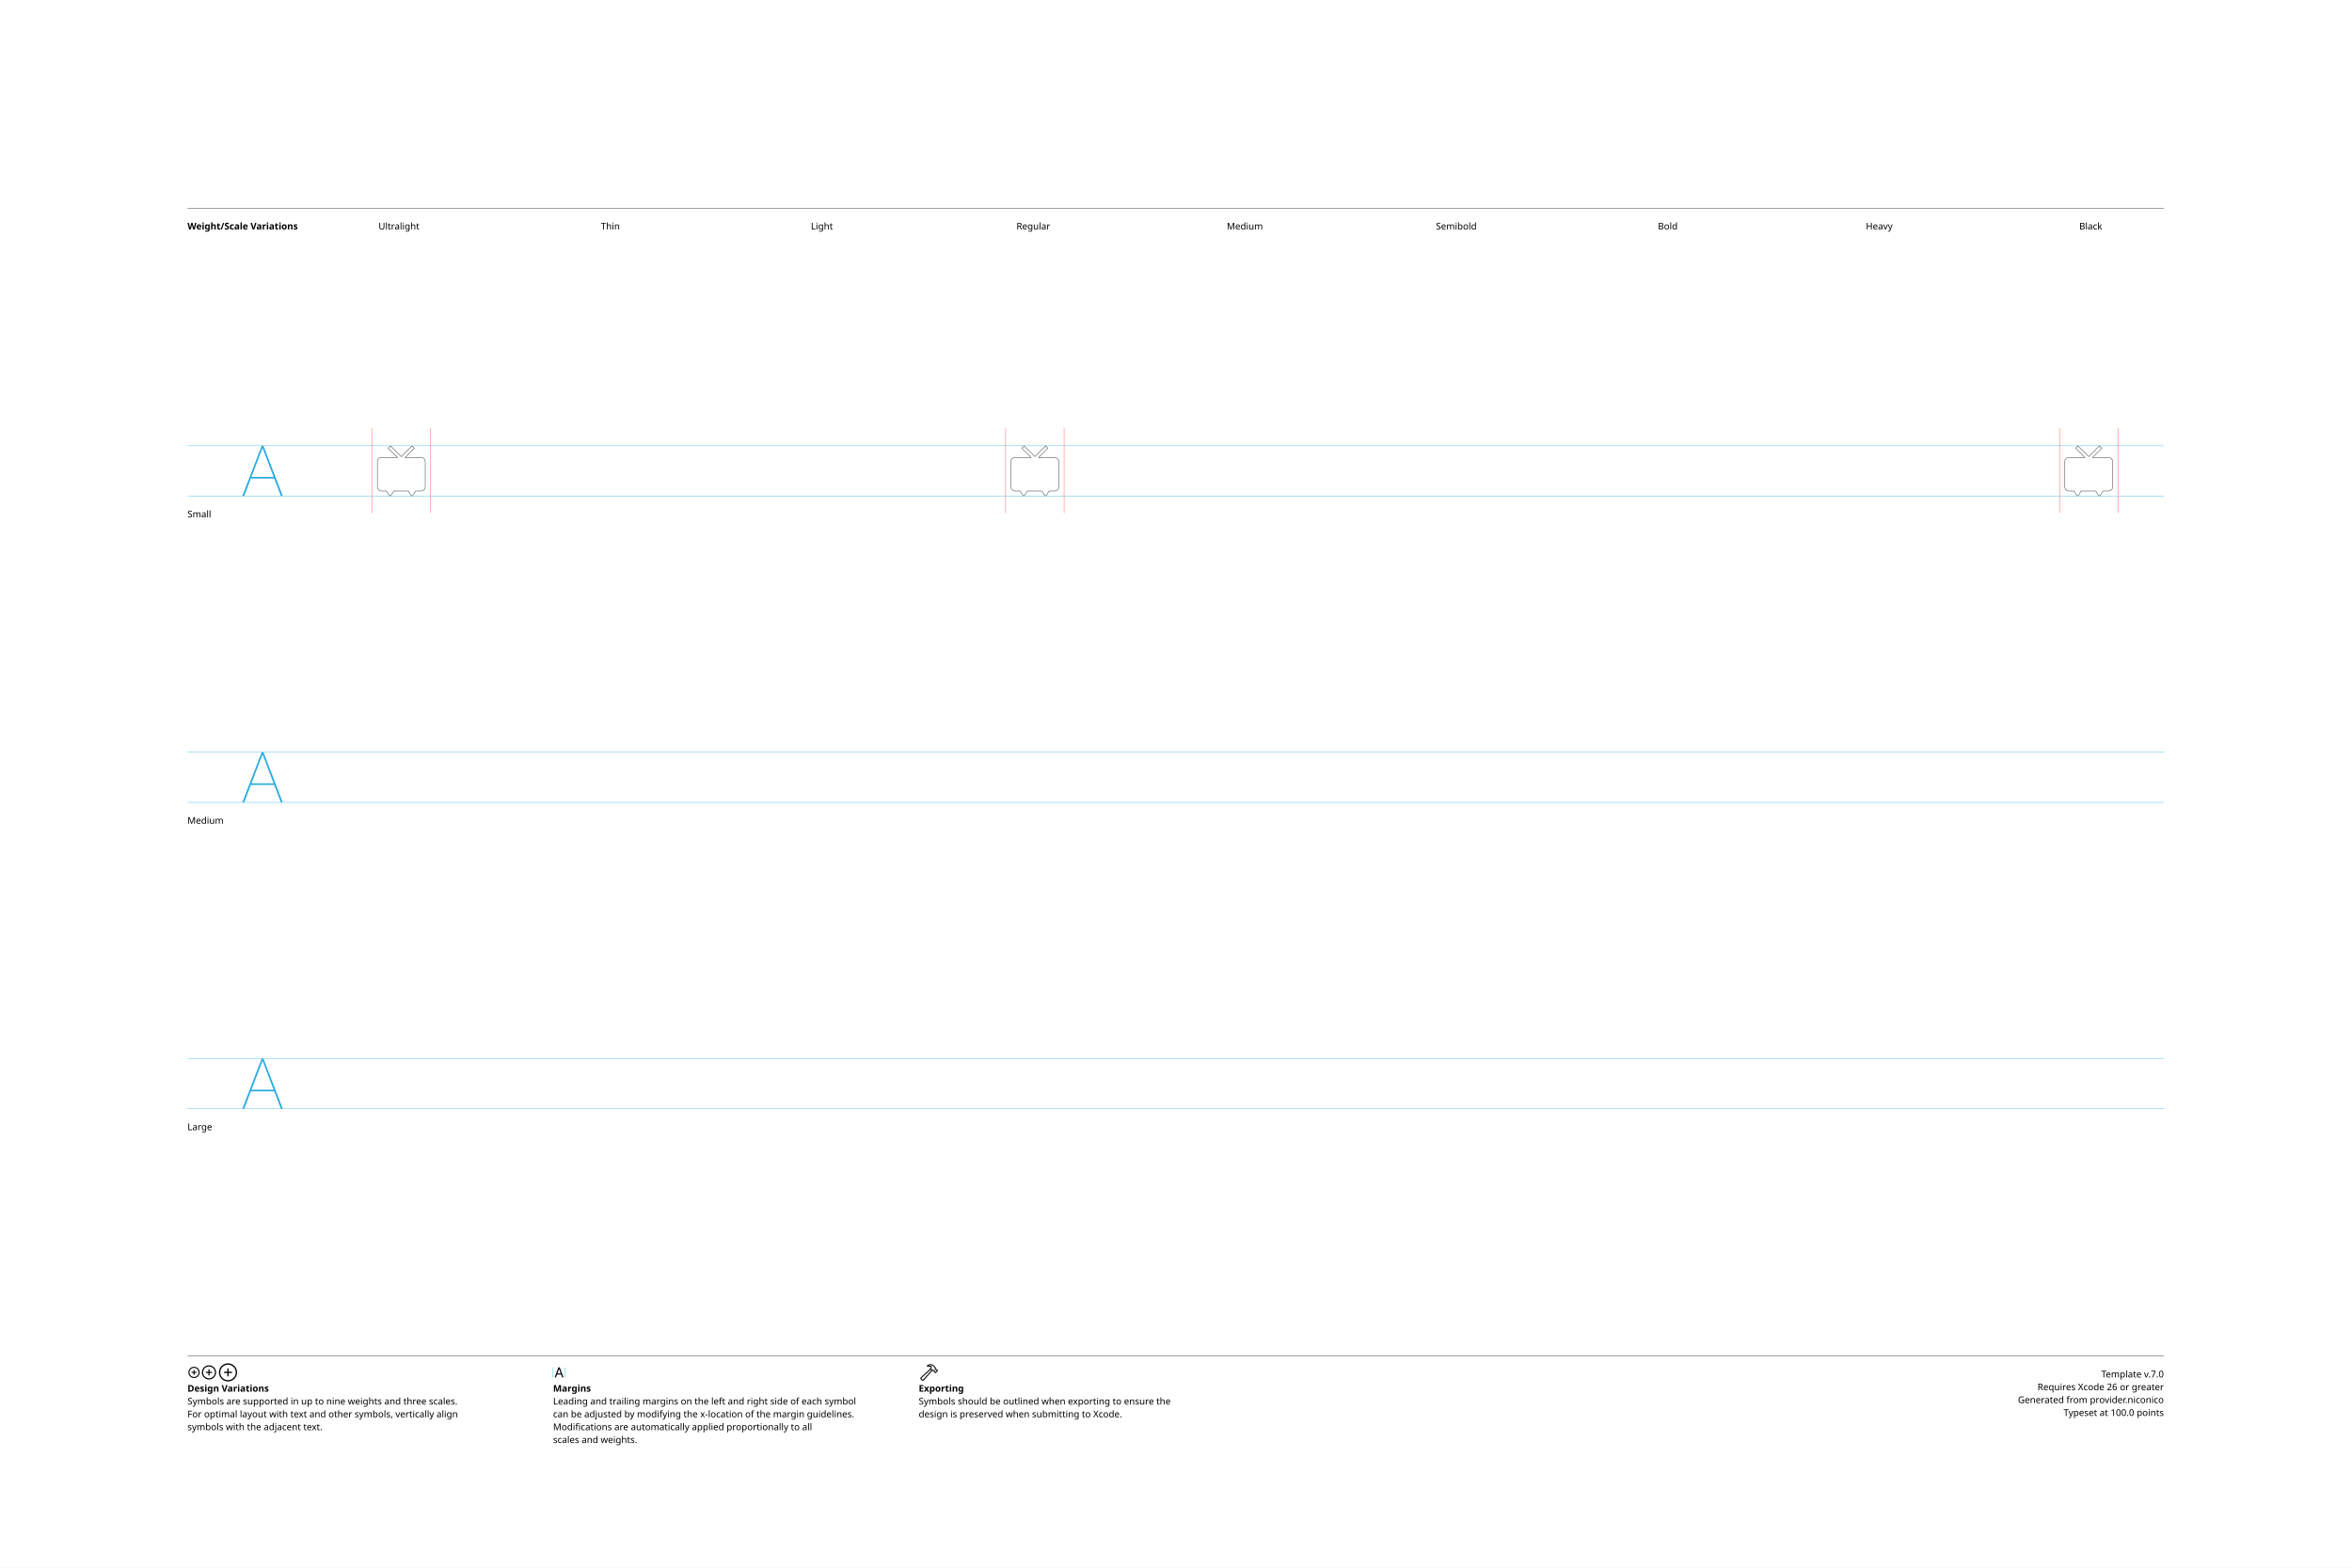
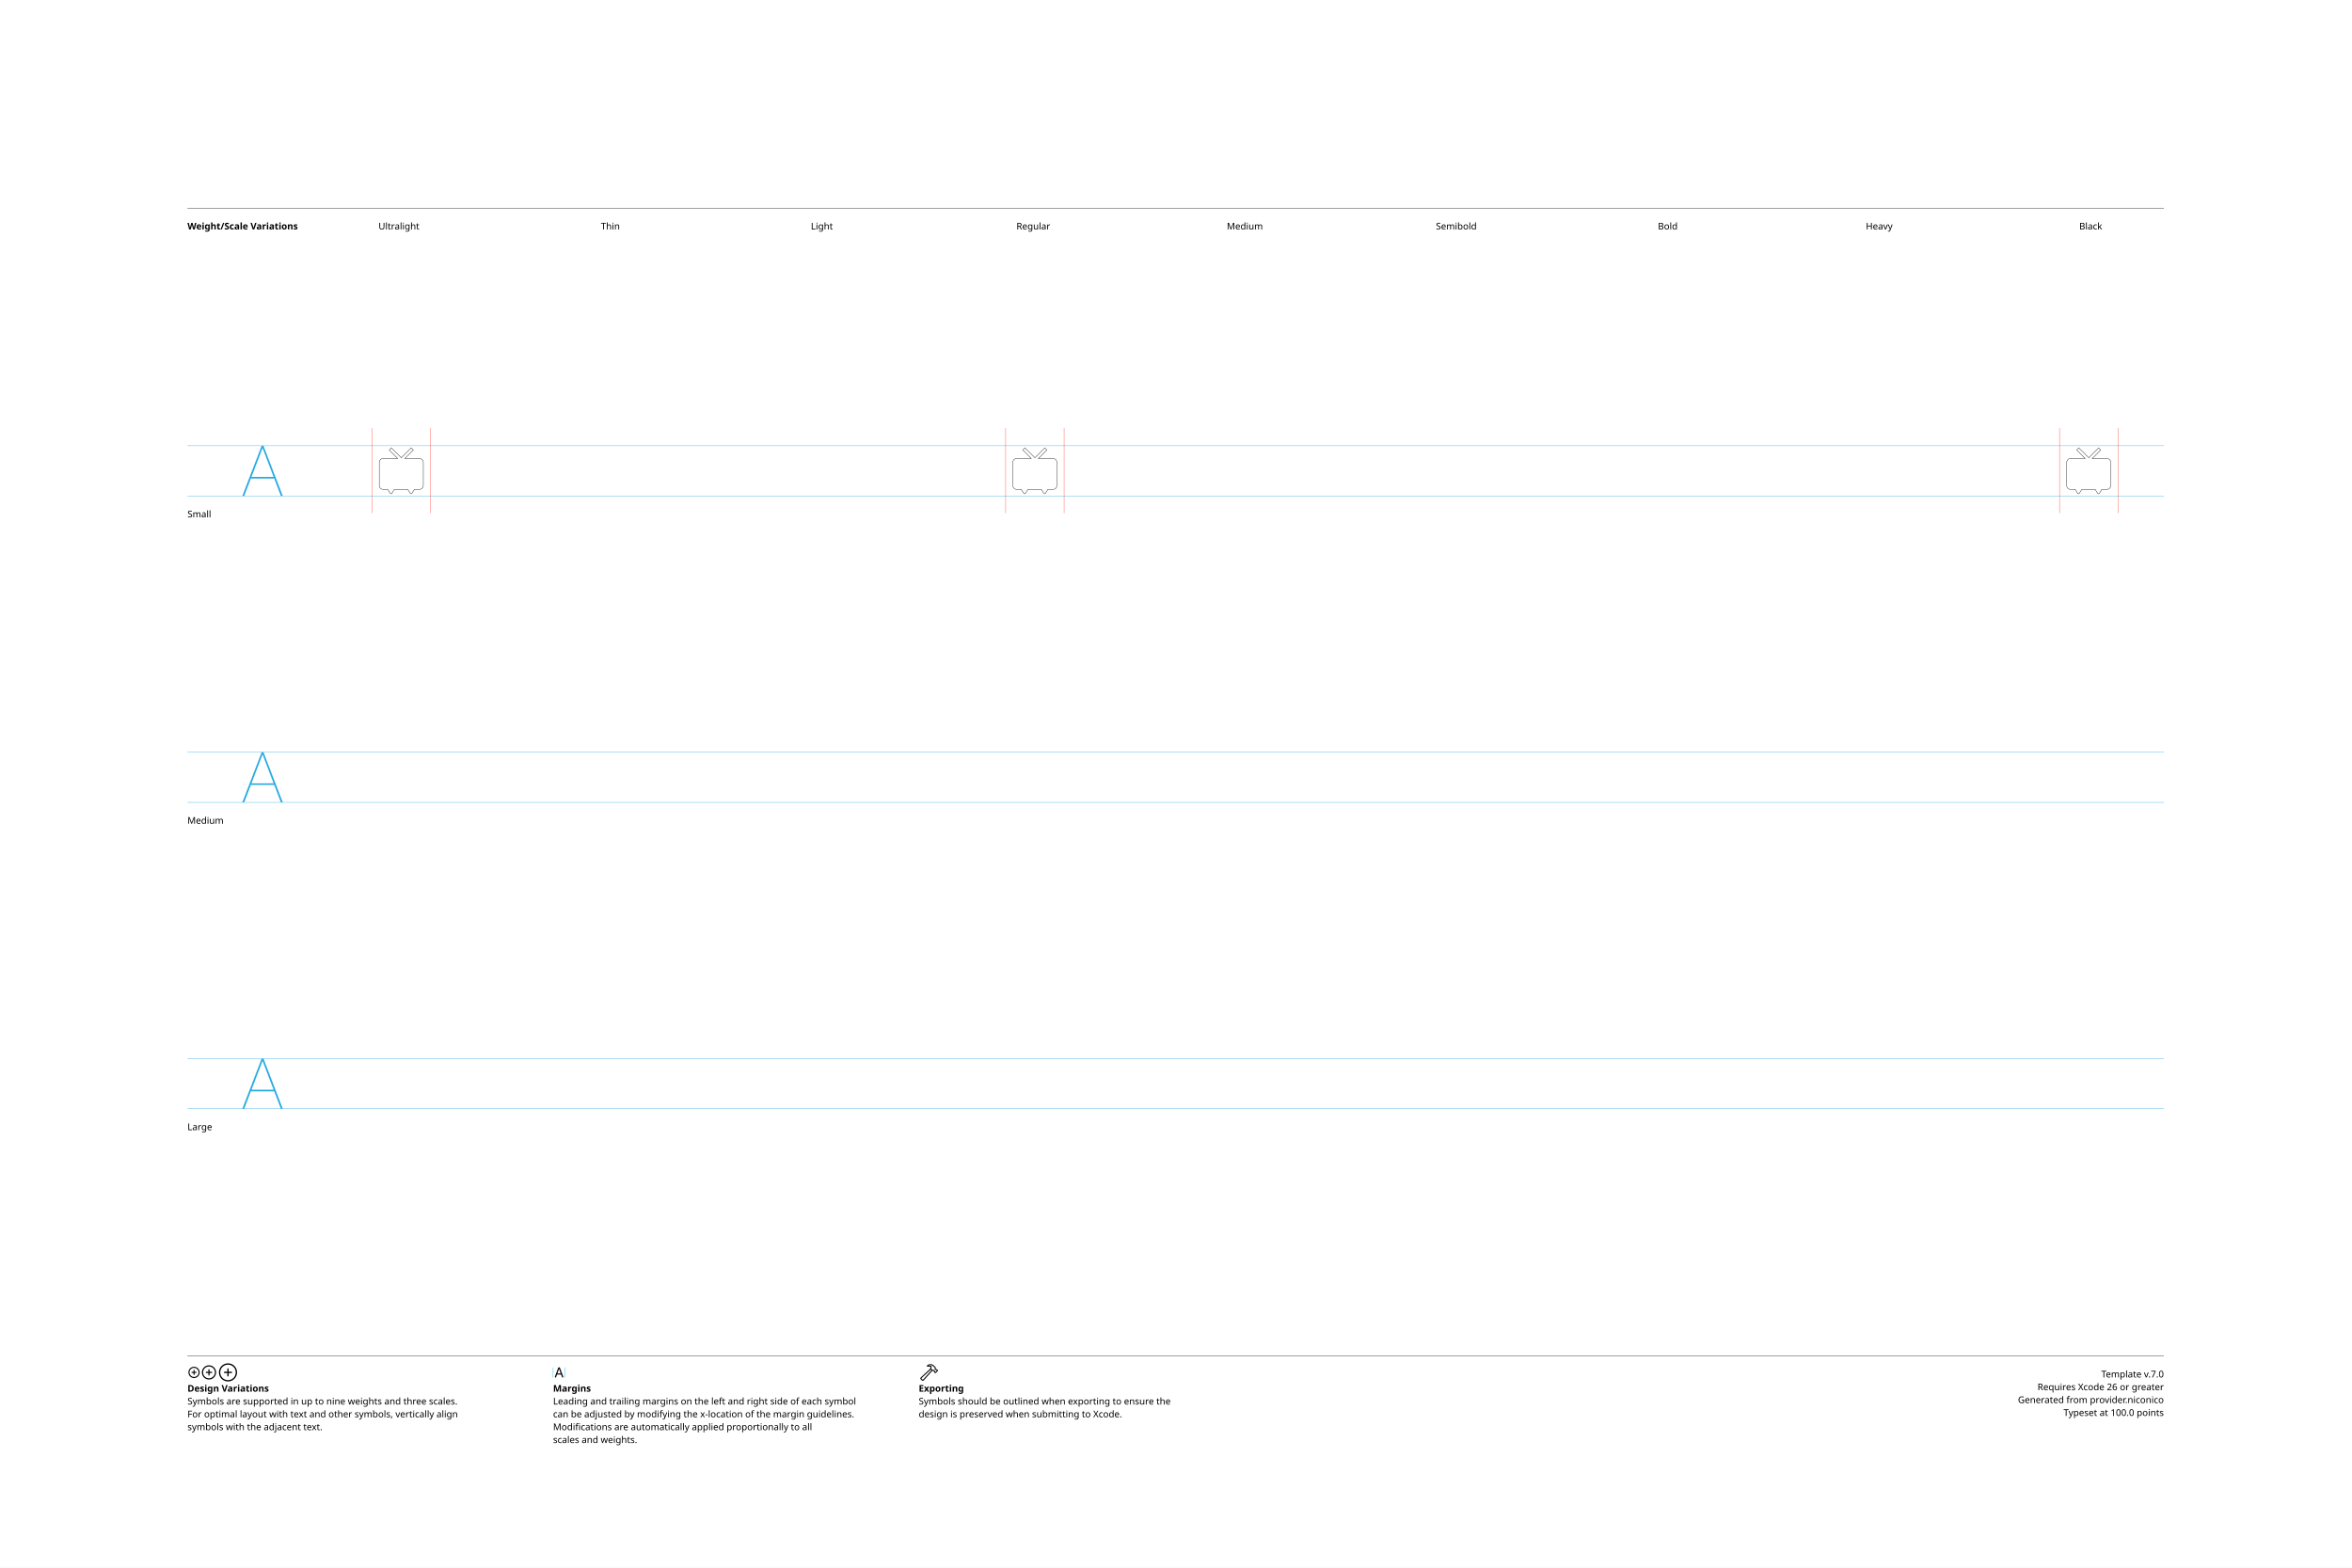
<svg xmlns="http://www.w3.org/2000/svg" version="1.1" viewBox="0 0 3300 2200">
  <style>.defaults {-sfsymbols-variable-value-mode:color;-sfsymbols-draw-reverses-motion-groups:false}

.monochrome-0 {-sfsymbols-motion-group:0}

.multicolor-0:tintColor {-sfsymbols-motion-group:0}

.hierarchical-0:primary {-sfsymbols-motion-group:0}

.SFSymbolsPreviewWireframe {fill:none;opacity:1.0;stroke:black;stroke-width:0.5}
</style>
  <g id="Notes">
    <rect height="2200" id="artboard" style="fill:white;opacity:1" width="3300" x="0" y="0" />
    <line style="fill:none;stroke:black;opacity:1;stroke-width:0.5;" x1="263" x2="3036" y1="292" y2="292" />
    <text style="stroke:none;fill:black;font-family:sans-serif;font-size:13;font-weight:bold;" transform="matrix(1 0 0 1 263 322)">Weight/Scale Variations</text>
    <text style="stroke:none;fill:black;font-family:sans-serif;font-size:13;text-anchor:middle;" transform="matrix(1 0 0 1 559.711 322)">Ultralight</text>
    <text style="stroke:none;fill:black;font-family:sans-serif;font-size:13;text-anchor:middle;" transform="matrix(1 0 0 1 856.422 322)">Thin</text>
    <text style="stroke:none;fill:black;font-family:sans-serif;font-size:13;text-anchor:middle;" transform="matrix(1 0 0 1 1153.13 322)">Light</text>
    <text style="stroke:none;fill:black;font-family:sans-serif;font-size:13;text-anchor:middle;" transform="matrix(1 0 0 1 1449.84 322)">Regular</text>
    <text style="stroke:none;fill:black;font-family:sans-serif;font-size:13;text-anchor:middle;" transform="matrix(1 0 0 1 1746.56 322)">Medium</text>
    <text style="stroke:none;fill:black;font-family:sans-serif;font-size:13;text-anchor:middle;" transform="matrix(1 0 0 1 2043.27 322)">Semibold</text>
    <text style="stroke:none;fill:black;font-family:sans-serif;font-size:13;text-anchor:middle;" transform="matrix(1 0 0 1 2339.98 322)">Bold</text>
    <text style="stroke:none;fill:black;font-family:sans-serif;font-size:13;text-anchor:middle;" transform="matrix(1 0 0 1 2636.69 322)">Heavy</text>
    <text style="stroke:none;fill:black;font-family:sans-serif;font-size:13;text-anchor:middle;" transform="matrix(1 0 0 1 2933.4 322)">Black</text>
    <line style="fill:none;stroke:black;opacity:1;stroke-width:0.5;" x1="263" x2="3036" y1="1903" y2="1903" />
    <g transform="matrix(0.2 0 0 0.2 263 1933)">
      <path d="m46.24 4.15c21.777 0 39.453-17.627 39.453-39.404s-17.676-39.404-39.453-39.404c-21.729 0-39.404 17.627-39.404 39.404s17.676 39.404 39.404 39.404Zm0-7.422c-17.676 0-31.934-14.307-31.934-31.982s14.258-31.982 31.934-31.982 31.982 14.307 31.982 31.982-14.307 31.982-31.982 31.982Zm3.613-17.773v-28.467c0-2.246-1.465-3.76-3.711-3.76-2.148 0-3.613 1.514-3.613 3.76v28.467c0 2.197 1.465 3.711 3.613 3.711 2.246 0 3.711-1.514 3.711-3.711Zm-17.822-10.596h28.418c2.197 0 3.711-1.465 3.711-3.613 0-2.197-1.514-3.711-3.711-3.711h-28.418c-2.246 0-3.76 1.514-3.76 3.711 0 2.148 1.514 3.613 3.76 3.613Z" />
    </g>
    <g transform="matrix(0.2 0 0 0.2 281.506 1933)">
      <path d="m58.545 14.551c27.49 0 49.805-22.314 49.805-49.805s-22.314-49.805-49.805-49.805-49.805 22.314-49.805 49.805 22.314 49.805 49.805 49.805Zm0-8.301c-22.949 0-41.504-18.555-41.504-41.504s18.555-41.504 41.504-41.504 41.504 18.555 41.504 41.504-18.555 41.504-41.504 41.504Zm4.053-23.096v-36.914c0-2.49-1.709-4.199-4.15-4.199-2.393 0-4.053 1.709-4.053 4.199v36.914c0 2.441 1.66 4.15 4.053 4.15 2.441 0 4.15-1.66 4.15-4.15Zm-22.559-14.404h36.963c2.441 0 4.15-1.611 4.15-4.004 0-2.441-1.709-4.15-4.15-4.15h-36.963c-2.49 0-4.15 1.709-4.15 4.15 0 2.393 1.66 4.004 4.15 4.004Z" />
    </g>
    <g transform="matrix(0.2 0 0 0.2 304.924 1933)">
      <path d="m74.853 28.32c35.107 0 63.623-28.467 63.623-63.574s-28.516-63.623-63.623-63.623-63.574 28.516-63.574 63.623 28.467 63.574 63.574 63.574Zm0-9.082c-30.127 0-54.492-24.365-54.492-54.492s24.365-54.492 54.492-54.492 54.492 24.365 54.492 54.492-24.365 54.492-54.492 54.492Zm4.443-30.322v-48.486c0-2.734-1.855-4.639-4.541-4.639-2.588 0-4.443 1.904-4.443 4.639v48.486c0 2.686 1.855 4.59 4.443 4.59 2.686 0 4.541-1.855 4.541-4.59Zm-28.711-19.775h48.486c2.686 0 4.59-1.807 4.59-4.395 0-2.734-1.855-4.59-4.59-4.59h-48.486c-2.734 0-4.59 1.855-4.59 4.59 0 2.588 1.855 4.395 4.59 4.395Z" />
    </g>
    <text style="stroke:none;fill:black;font-family:sans-serif;font-size:13;font-weight:bold;" transform="matrix(1 0 0 1 263 1953)">Design Variations</text>
    <text style="stroke:none;fill:black;font-family:sans-serif;font-size:13;" transform="matrix(1 0 0 1 263 1971)">Symbols are supported in up to nine weights and three scales.</text>
    <text style="stroke:none;fill:black;font-family:sans-serif;font-size:13;" transform="matrix(1 0 0 1 263 1989)">For optimal layout with text and other symbols, vertically align</text>
    <text style="stroke:none;fill:black;font-family:sans-serif;font-size:13;" transform="matrix(1 0 0 1 263 2007)">symbols with the adjacent text.</text>
    <line style="fill:none;stroke:#00AEEF;stroke-width:0.5;opacity:1.0;" x1="776" x2="776" y1="1919" y2="1933" />
    <g transform="matrix(0.2 0 0 0.2 776 1933)">
      <path d="m16.553 0.781c2.588 0 3.857-0.977 4.785-3.711l20.557-57.52h0.244l20.605 57.52c0.928 2.734 2.197 3.711 4.736 3.711 2.588 0 4.248-1.562 4.248-4.004 0-0.83-0.146-1.611-0.537-2.637l-22.9-60.986c-1.123-2.979-3.125-4.492-6.25-4.492-3.027 0-5.078 1.465-6.152 4.443l-22.9 61.084c-0.391 1.025-0.537 1.807-0.537 2.637 0 2.441 1.562 3.955 4.102 3.955Zm10.205-20.947h30.664c2.002 0 3.662-1.66 3.662-3.662 0-2.051-1.66-3.662-3.662-3.662h-30.664c-2.002 0-3.662 1.611-3.662 3.662 0 2.002 1.66 3.662 3.662 3.662Z" />
    </g>
    <line style="fill:none;stroke:#00AEEF;stroke-width:0.5;opacity:1.0;" x1="792.836" x2="792.836" y1="1919" y2="1933" />
    <text style="stroke:none;fill:black;font-family:sans-serif;font-size:13;font-weight:bold;" transform="matrix(1 0 0 1 776 1953)">Margins</text>
    <text style="stroke:none;fill:black;font-family:sans-serif;font-size:13;" transform="matrix(1 0 0 1 776 1971)">Leading and trailing margins on the left and right side of each symbol</text>
    <text style="stroke:none;fill:black;font-family:sans-serif;font-size:13;" transform="matrix(1 0 0 1 776 1989)">can be adjusted by modifying the x-location of the margin guidelines.</text>
    <text style="stroke:none;fill:black;font-family:sans-serif;font-size:13;" transform="matrix(1 0 0 1 776 2007)">Modifications are automatically applied proportionally to all</text>
    <text style="stroke:none;fill:black;font-family:sans-serif;font-size:13;" transform="matrix(1 0 0 1 776 2025)">scales and weights.</text>
    <g transform="matrix(0.2 0 0 0.2 1289 1933)">
      <path d="m14.209 13.135 7.861 7.861c4.297 4.395 9.326 4.102 13.867-1.025l60.693-68.213-4.883-4.883-60.254 67.676c-1.807 1.953-3.467 2.441-5.811 0.098l-5.176-5.127c-2.295-2.295-1.807-3.955 0.195-5.811l67.481-62.158-4.883-4.834-68.066 62.598c-4.98 4.59-5.322 9.473-1.025 13.818Zm44.873-97.461c-2.051 2.002-2.246 4.883-1.074 6.787 1.123 1.807 3.467 3.027 6.592 2.246 5.859-1.66 12.598-2.393 18.896 0.928l-2.686 7.129c-1.611 4.004-0.732 6.885 1.709 9.424l10.254 10.303c2.344 2.393 4.541 2.441 7.08 1.953l4.443-0.732 2.588 2.539-0.195 2.246c-0.098 2.295 0.537 4.297 2.783 6.494l3.369 3.32c2.295 2.295 5.518 2.49 7.812 0.195l12.988-13.037c2.295-2.344 2.148-5.371-0.195-7.666l-3.418-3.418c-2.197-2.197-4.053-3.027-6.348-2.881l-2.344 0.244-2.441-2.441 1.025-4.688c0.635-2.734-0.244-4.98-2.881-7.617l-11.279-11.182c-12.94-12.842-35.596-11.035-46.68-0.146Zm7.08 2.051c8.789-6.396 25.977-5.664 33.691 1.953l12.305 12.207c1.025 1.025 1.221 1.807 0.928 3.32l-1.465 6.641 6.738 6.689 4.395-0.244c1.123-0.049 1.514 0.049 2.344 0.879l2.539 2.49-10.84 10.84-2.49-2.49c-0.83-0.879-0.977-1.221-0.928-2.393l0.293-4.346-6.689-6.738-6.836 1.172c-1.416 0.293-2.051 0.195-3.174-0.879l-8.936-8.887c-1.074-1.025-1.172-1.709-0.488-3.369l4.59-11.475c-6.104-6.348-17.041-7.52-25.586-4.59-0.684 0.244-0.928-0.391-0.391-0.781Z" />
    </g>
    <text style="stroke:none;fill:black;font-family:sans-serif;font-size:13;font-weight:bold;" transform="matrix(1 0 0 1 1289 1953)">Exporting</text>
    <text style="stroke:none;fill:black;font-family:sans-serif;font-size:13;" transform="matrix(1 0 0 1 1289 1971)">Symbols should be outlined when exporting to ensure the</text>
    <text style="stroke:none;fill:black;font-family:sans-serif;font-size:13;" transform="matrix(1 0 0 1 1289 1989)">design is preserved when submitting to Xcode.</text>
    <text id="template-version" style="stroke:none;fill:black;font-family:sans-serif;font-size:13;text-anchor:end;" transform="matrix(1 0 0 1 3036 1933)">Template v.7.0</text>
    <text style="stroke:none;fill:black;font-family:sans-serif;font-size:13;text-anchor:end;" transform="matrix(1 0 0 1 3036 1951)">Requires Xcode 26 or greater</text>
    <text id="descriptive-name" style="stroke:none;fill:black;font-family:sans-serif;font-size:13;text-anchor:end;" transform="matrix(1 0 0 1 3036 1969)">Generated from provider.niconico</text>
    <text style="stroke:none;fill:black;font-family:sans-serif;font-size:13;text-anchor:end;" transform="matrix(1 0 0 1 3036 1987)">Typeset at 100.0 points</text>
    <text style="stroke:none;fill:black;font-family:sans-serif;font-size:13;" transform="matrix(1 0 0 1 263 726)">Small</text>
    <text style="stroke:none;fill:black;font-family:sans-serif;font-size:13;" transform="matrix(1 0 0 1 263 1156)">Medium</text>
    <text style="stroke:none;fill:black;font-family:sans-serif;font-size:13;" transform="matrix(1 0 0 1 263 1586)">Large</text>
  </g>
  <g id="Guides">
    <g id="H-reference" style="fill:#27AAE1;stroke:none;" transform="matrix(1 0 0 1 339 696)">
      <path d="M0.994 0L3.638 0L29.328-67.132L30.03-67.132L30.03-70.459L28.123-70.459ZM11.688-24.48L46.981-24.48L46.231-26.729L12.438-26.729ZM55.12 0L57.764 0L30.638-70.459L29.433-70.459L29.433-67.132Z" />
    </g>
    <line id="Baseline-S" style="fill:none;stroke:#27AAE1;opacity:1;stroke-width:0.5;" x1="263" x2="3036" y1="696" y2="696" />
    <line id="Capline-S" style="fill:none;stroke:#27AAE1;opacity:1;stroke-width:0.5;" x1="263" x2="3036" y1="625.541" y2="625.541" />
    <g id="H-reference" style="fill:#27AAE1;stroke:none;" transform="matrix(1 0 0 1 339 1126)">
      <path d="M0.994 0L3.638 0L29.328-67.132L30.03-67.132L30.03-70.459L28.123-70.459ZM11.688-24.48L46.981-24.48L46.231-26.729L12.438-26.729ZM55.12 0L57.764 0L30.638-70.459L29.433-70.459L29.433-67.132Z" />
    </g>
    <line id="Baseline-M" style="fill:none;stroke:#27AAE1;opacity:1;stroke-width:0.5;" x1="263" x2="3036" y1="1126" y2="1126" />
    <line id="Capline-M" style="fill:none;stroke:#27AAE1;opacity:1;stroke-width:0.5;" x1="263" x2="3036" y1="1055.54" y2="1055.54" />
    <g id="H-reference" style="fill:#27AAE1;stroke:none;" transform="matrix(1 0 0 1 339 1556)">
      <path d="M0.994 0L3.638 0L29.328-67.132L30.03-67.132L30.03-70.459L28.123-70.459ZM11.688-24.48L46.981-24.48L46.231-26.729L12.438-26.729ZM55.12 0L57.764 0L30.638-70.459L29.433-70.459L29.433-67.132Z" />
    </g>
    <line id="Baseline-L" style="fill:none;stroke:#27AAE1;opacity:1;stroke-width:0.5;" x1="263" x2="3036" y1="1556" y2="1556" />
    <line id="Capline-L" style="fill:none;stroke:#27AAE1;opacity:1;stroke-width:0.5;" x1="263" x2="3036" y1="1485.54" y2="1485.54" />
    <line id="left-margin-Ultralight-S" style="fill:none;stroke:#FF3B30;stroke-width:0.5;opacity:1.0;" x1="522.047" x2="522.047" y1="600.785" y2="720.121" />
    <line id="right-margin-Ultralight-S" style="fill:none;stroke:#FF3B30;stroke-width:0.5;opacity:1.0;" x1="604.047" x2="604.047" y1="600.785" y2="720.121" />
    <line id="left-margin-Regular-S" style="fill:none;stroke:#FF3B30;stroke-width:0.5;opacity:1.0;" x1="1410.980" x2="1410.980" y1="600.785" y2="720.121" />
    <line id="right-margin-Regular-S" style="fill:none;stroke:#FF3B30;stroke-width:0.5;opacity:1.0;" x1="1492.980" x2="1492.980" y1="600.785" y2="720.121" />
    <line id="left-margin-Black-S" style="fill:none;stroke:#FF3B30;stroke-width:0.5;opacity:1.0;" x1="2889.630" x2="2889.630" y1="600.785" y2="720.121" />
    <line id="right-margin-Black-S" style="fill:none;stroke:#FF3B30;stroke-width:0.5;opacity:1.0;" x1="2971.630" x2="2971.630" y1="600.785" y2="720.121" />
  </g>
  <g id="Symbols">
    <g id="Ultralight-S" transform="matrix(1 0 0 1 522.047 696)">
-       <path class="monochrome-0 multicolor-0:tintColor hierarchical-0:primary SFSymbolsPreviewWireframe" d="M 7.396 -48.255 v 35.373 A 5.896 5.896 0 0 0 13.292 -6.987 h 6.967 l 3.859 6.11 a 1.394 1.394 0 0 0 1.179 0.643 1.394 1.394 0 0 0 1.286 -0.643 l 3.859 -6.11 h 20.366 l 3.859 6.11 a 1.394 1.394 0 0 0 1.286 0.643 c 0.536 0 0.965 -0.214 1.179 -0.643 l 3.859 -6.11 h 7.718 a 5.896 5.896 0 0 0 5.896 -5.896 V -48.256 a 5.896 5.896 0 0 0 -5.896 -5.788 h -22.403 l 12.97 -12.97 L 56.061 -70.23 l -15.007 15.007 L 25.833 -70.23 22.617 -67.014 l 12.863 12.863 H 13.399 a 5.896 5.896 0 0 0 -6.003 6.003 z" />
+       <path class="monochrome-0 multicolor-0:tintColor hierarchical-0:primary SFSymbolsPreviewWireframe" d="M 10.085 -47.213 v 32.543 A 5.424 5.424 0 0 0 15.508 -9.246 h 6.41 l 3.55 5.621 a 1.282 1.282 0 0 0 1.085 0.592 1.282 1.282 0 0 0 1.183 -0.592 l 3.55 -5.621 h 18.737 l 3.55 5.621 a 1.282 1.282 0 0 0 1.183 0.592 c 0.493 0 0.888 -0.197 1.085 -0.592 l 3.55 -5.621 h 7.101 a 5.424 5.424 0 0 0 5.424 -5.424 V -47.214 a 5.424 5.424 0 0 0 -5.424 -5.325 h -20.611 l 11.932 -11.932 L 54.856 -67.43 l -13.806 13.806 L 27.047 -67.43 24.088 -64.471 l 11.834 11.834 H 15.607 a 5.424 5.424 0 0 0 -5.522 5.522 z" />
    </g>
    <g id="Regular-S" transform="matrix(1 0 0 1 1410.98 696)">
-       <path class="monochrome-0 multicolor-0:tintColor hierarchical-0:primary SFSymbolsPreviewWireframe" d="M 7.396 -48.255 v 35.373 A 5.896 5.896 0 0 0 13.292 -6.987 h 6.967 l 3.859 6.11 a 1.394 1.394 0 0 0 1.179 0.643 1.394 1.394 0 0 0 1.286 -0.643 l 3.859 -6.11 h 20.366 l 3.859 6.11 a 1.394 1.394 0 0 0 1.286 0.643 c 0.536 0 0.965 -0.214 1.179 -0.643 l 3.859 -6.11 h 7.718 a 5.896 5.896 0 0 0 5.896 -5.896 V -48.256 a 5.896 5.896 0 0 0 -5.896 -5.788 h -22.403 l 12.97 -12.97 L 56.061 -70.23 l -15.007 15.007 L 25.833 -70.23 22.617 -67.014 l 12.863 12.863 H 13.399 a 5.896 5.896 0 0 0 -6.003 6.003 z" />
+       <path class="monochrome-0 multicolor-0:tintColor hierarchical-0:primary SFSymbolsPreviewWireframe" d="M 10.085 -47.213 v 32.543 A 5.424 5.424 0 0 0 15.508 -9.246 h 6.41 l 3.55 5.621 a 1.282 1.282 0 0 0 1.085 0.592 1.282 1.282 0 0 0 1.183 -0.592 l 3.55 -5.621 h 18.737 l 3.55 5.621 a 1.282 1.282 0 0 0 1.183 0.592 c 0.493 0 0.888 -0.197 1.085 -0.592 l 3.55 -5.621 h 7.101 a 5.424 5.424 0 0 0 5.424 -5.424 V -47.214 a 5.424 5.424 0 0 0 -5.424 -5.325 h -20.611 l 11.932 -11.932 L 54.856 -67.43 l -13.806 13.806 L 27.047 -67.43 24.088 -64.471 l 11.834 11.834 H 15.607 a 5.424 5.424 0 0 0 -5.522 5.522 z" />
    </g>
    <g id="Black-S" transform="matrix(1 0 0 1 2889.63 696)">
-       <path class="monochrome-0 multicolor-0:tintColor hierarchical-0:primary SFSymbolsPreviewWireframe" d="M 7.396 -48.255 v 35.373 A 5.896 5.896 0 0 0 13.292 -6.987 h 6.967 l 3.859 6.11 a 1.394 1.394 0 0 0 1.179 0.643 1.394 1.394 0 0 0 1.286 -0.643 l 3.859 -6.11 h 20.366 l 3.859 6.11 a 1.394 1.394 0 0 0 1.286 0.643 c 0.536 0 0.965 -0.214 1.179 -0.643 l 3.859 -6.11 h 7.718 a 5.896 5.896 0 0 0 5.896 -5.896 V -48.256 a 5.896 5.896 0 0 0 -5.896 -5.788 h -22.403 l 12.97 -12.97 L 56.061 -70.23 l -15.007 15.007 L 25.833 -70.23 22.617 -67.014 l 12.863 12.863 H 13.399 a 5.896 5.896 0 0 0 -6.003 6.003 z" />
+       <path class="monochrome-0 multicolor-0:tintColor hierarchical-0:primary SFSymbolsPreviewWireframe" d="M 10.085 -47.213 v 32.543 A 5.424 5.424 0 0 0 15.508 -9.246 h 6.41 l 3.55 5.621 a 1.282 1.282 0 0 0 1.085 0.592 1.282 1.282 0 0 0 1.183 -0.592 l 3.55 -5.621 h 18.737 l 3.55 5.621 a 1.282 1.282 0 0 0 1.183 0.592 c 0.493 0 0.888 -0.197 1.085 -0.592 l 3.55 -5.621 h 7.101 a 5.424 5.424 0 0 0 5.424 -5.424 V -47.214 a 5.424 5.424 0 0 0 -5.424 -5.325 h -20.611 l 11.932 -11.932 L 54.856 -67.43 l -13.806 13.806 L 27.047 -67.43 24.088 -64.471 l 11.834 11.834 H 15.607 a 5.424 5.424 0 0 0 -5.522 5.522 z" />
    </g>
  </g>
</svg>
